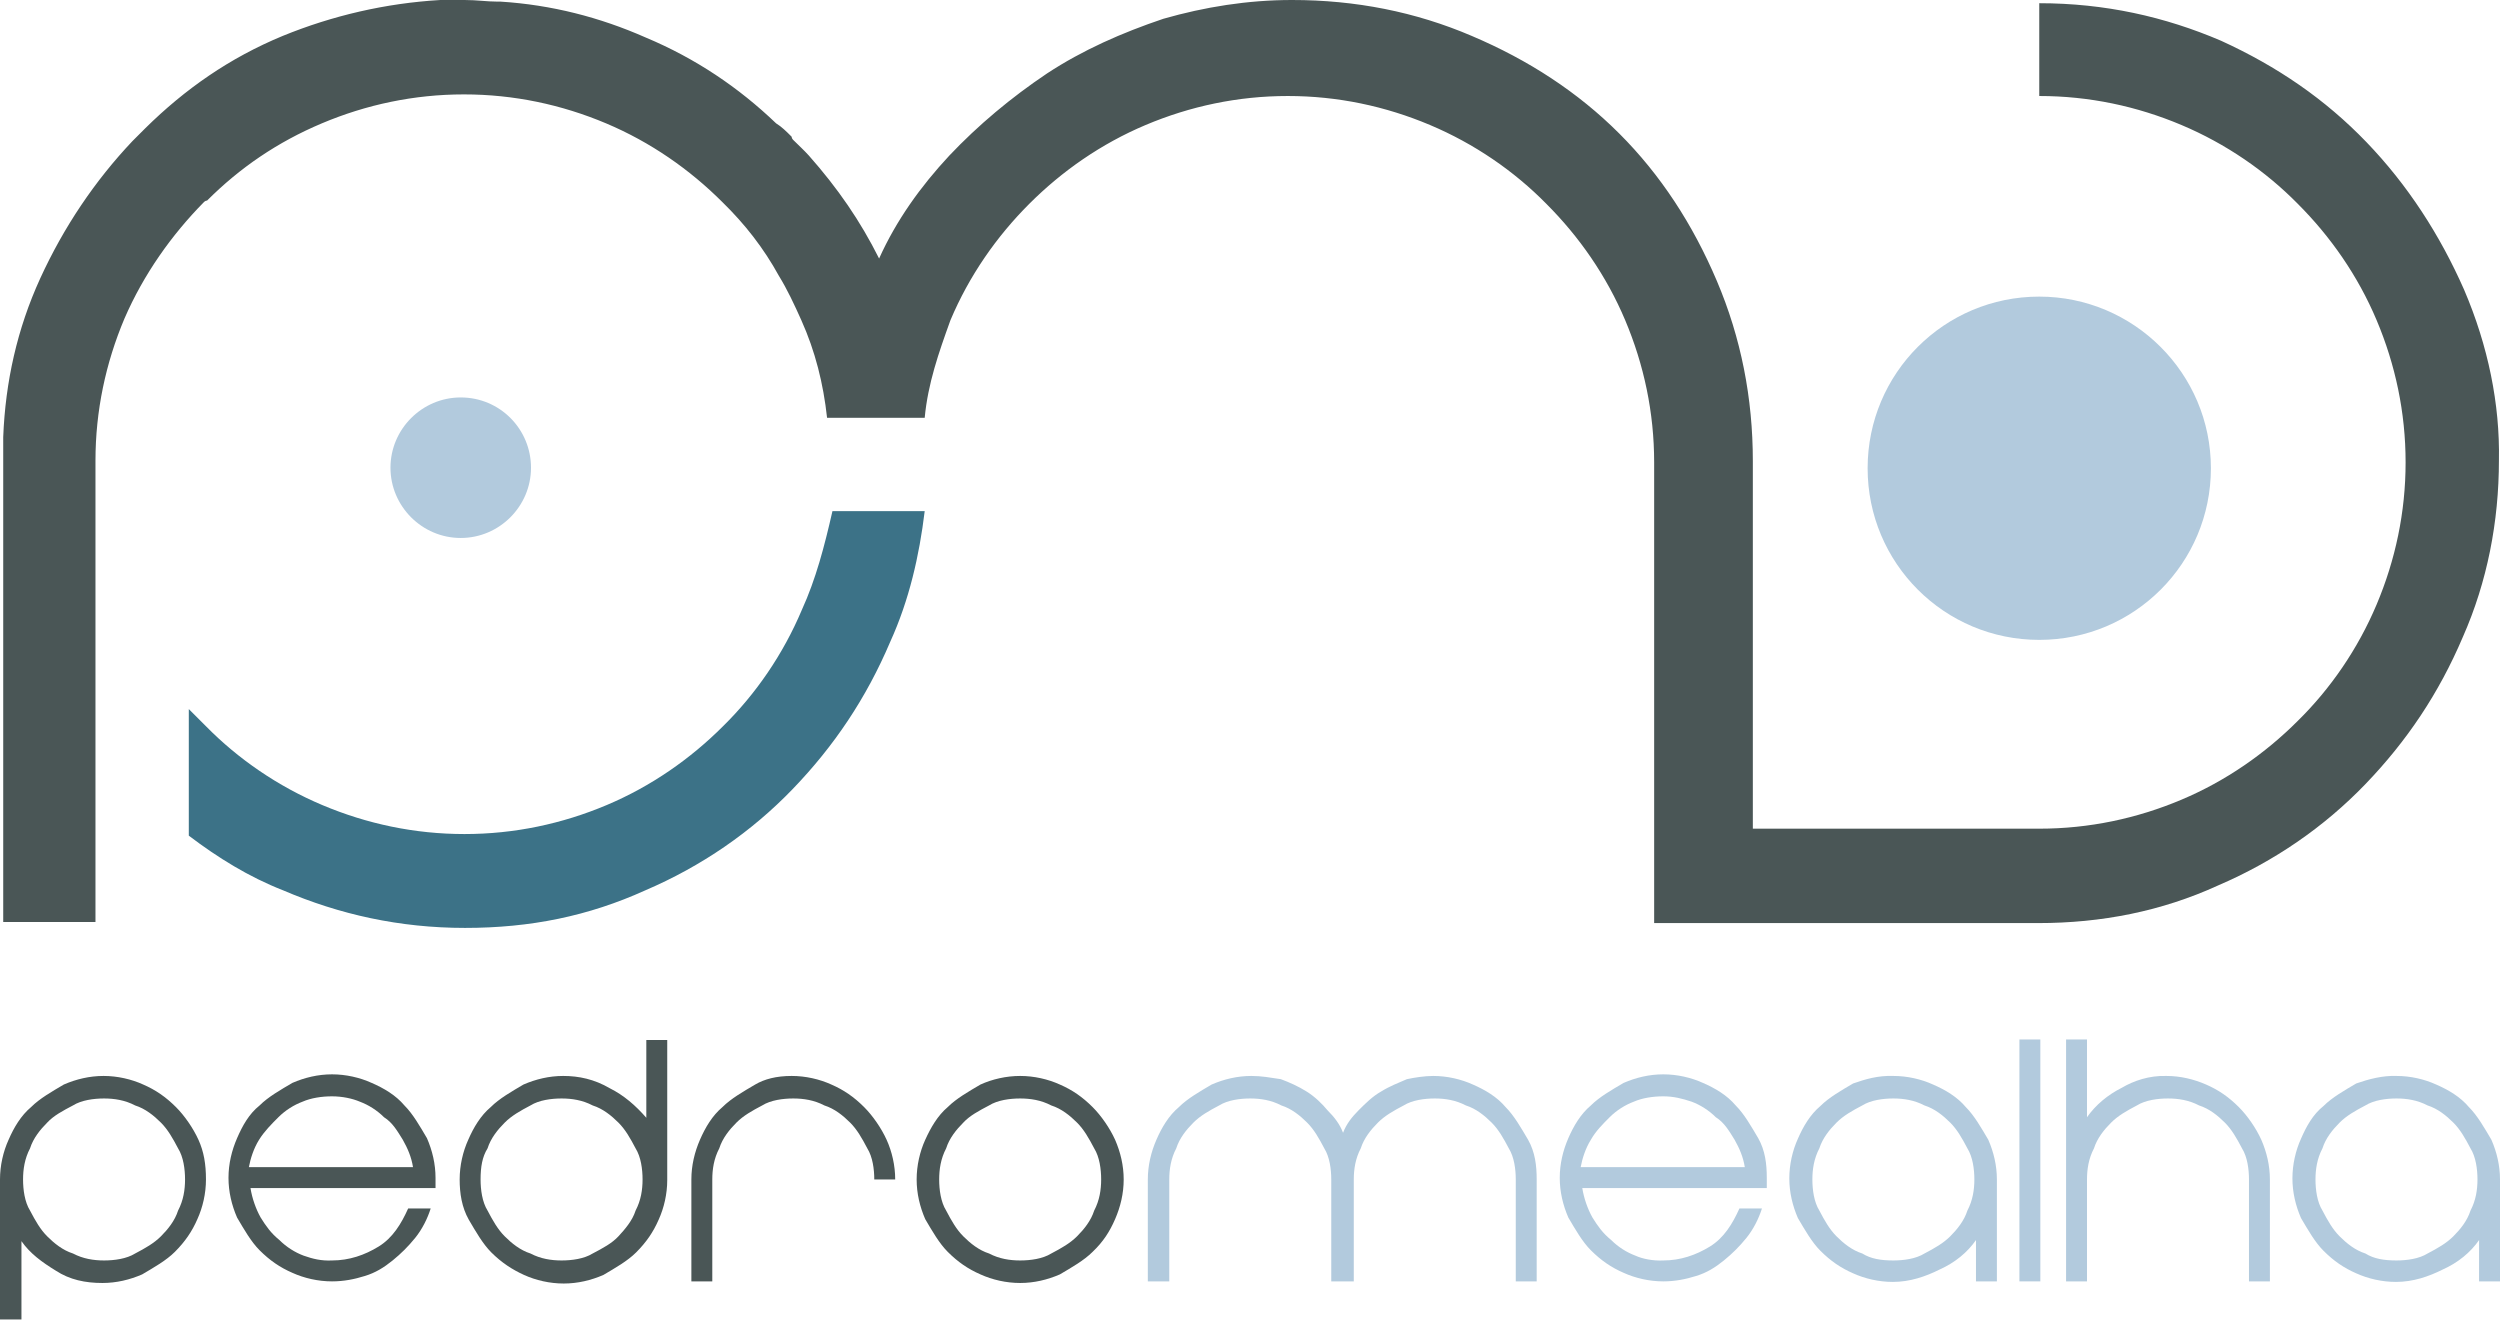
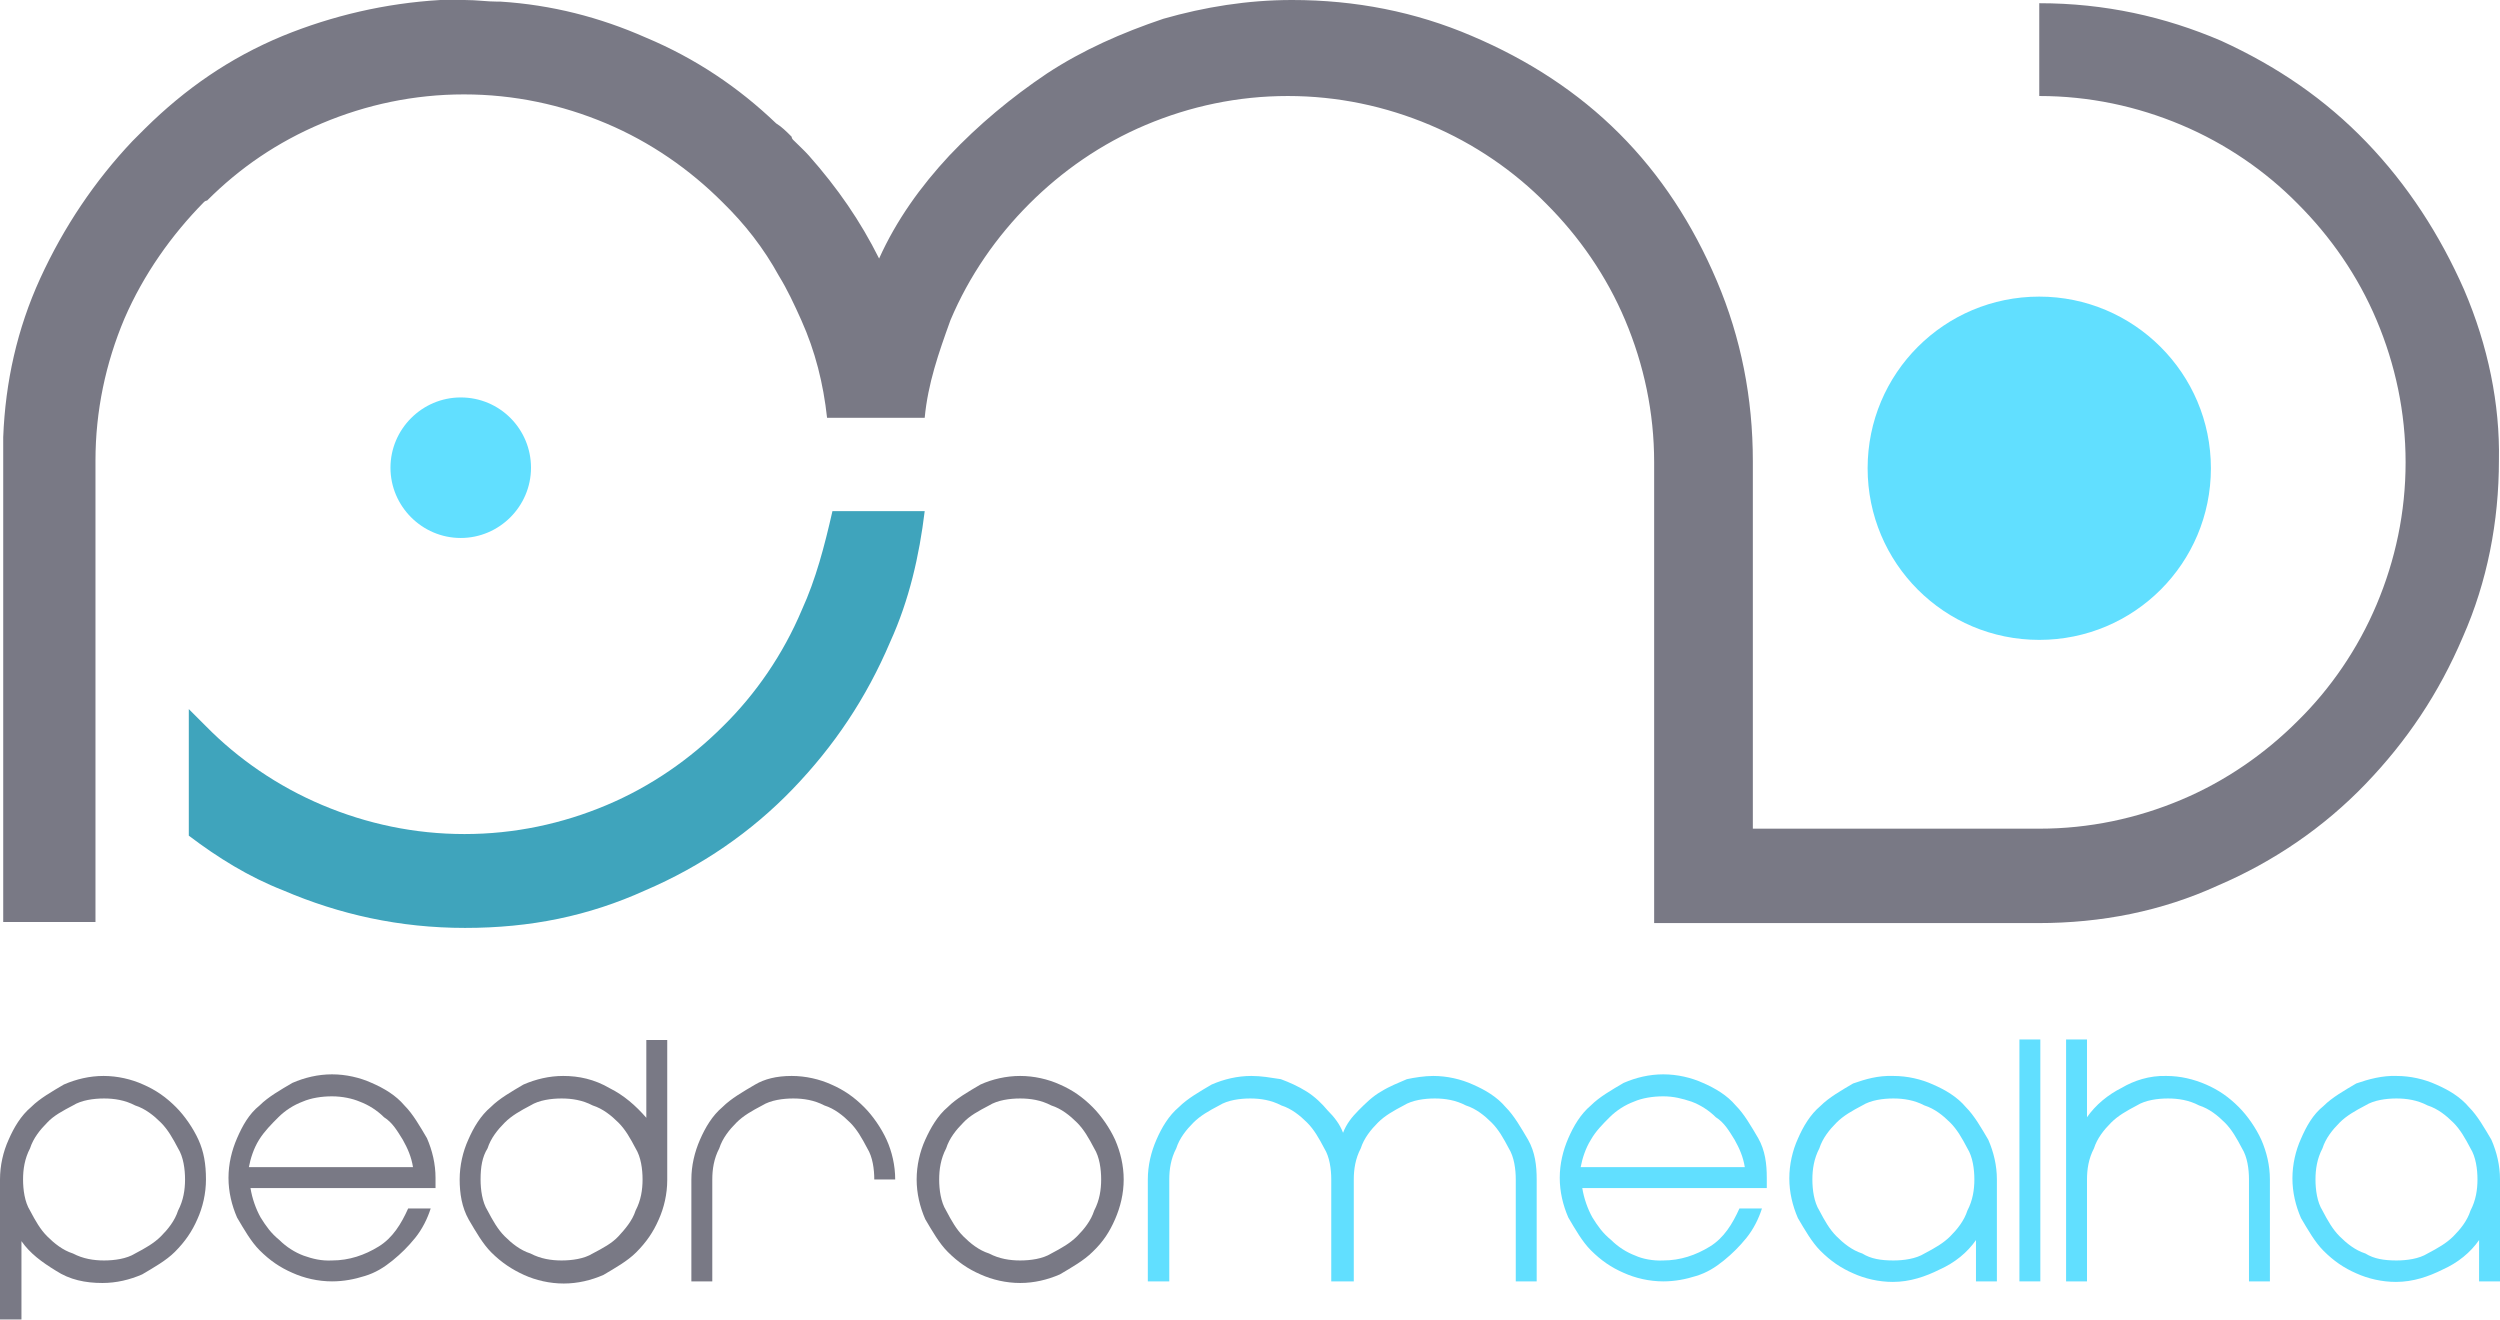
<svg xmlns="http://www.w3.org/2000/svg" version="1.1" id="a" x="0px" y="0px" viewBox="0 0 466.1 246" style="enable-background:new 0 0 466.1 246;" xml:space="preserve">
  <style type="text/css">
- 	.st0{fill:#4A5656;}
- 	.st1{fill:#B2CADD;}
- 	.st2{fill:#3C7287;}
+ 	.st0{fill:#797985;}
+ 	.st1{fill:#61DFFF;}
+ 	.st2{fill:#3FA4BC;}
</style>
  <path class="st0" d="M459.4,54c-4.5-10.2-10.5-19.5-18.2-27.5s-16.6-14.1-27.1-18.9c-10.5-4.5-21.7-7-33.9-7v17.3  c9.3,0,18.2,1.9,26.5,5.4s15.7,8.6,21.7,14.7c6.1,6.1,11.2,13.4,14.7,21.7s5.4,17.2,5.4,26.5s-1.9,18.2-5.4,26.5  s-8.6,15.7-14.7,21.7c-6.1,6.1-13.4,11.2-21.7,14.7c-8.3,3.5-17.2,5.4-26.5,5.4h-53.4V86c0-11.8-2.2-23-6.7-33.6  s-10.5-19.8-18.2-27.5S285,11.2,274.4,6.7C263.9,2.2,252.7,0,240.9,0c-8.3,0-16.3,1.3-24,3.5c-7.7,2.6-15,5.8-21.7,10.2  c-6.7,4.5-12.8,9.6-18.2,15.3c-5.4,5.8-9.9,12.1-13.1,19.2c-3.5-7-7.7-13.1-13.1-19.2c-0.9-1-1.9-1.9-2.9-2.9  c-0.2-0.2-0.3-0.4-0.3-0.6l-0.3-0.3c-0.6-0.6-1.6-1.6-2.6-2.2c-7-6.7-15-12.1-24.3-16c-8.6-3.8-17.6-6.1-27.1-6.7h-0.6  c-1.9,0-3.8-0.3-6.1-0.3h-4.5C71.9,0.6,62,2.9,52.7,6.7c-9.9,4.1-18.2,9.9-25.6,17.2l-0.9,0.9l-0.3,0.3l-0.3,0.3l-0.9,0.9  c-7,7.4-12.8,16-17.2,25.6C3.2,61.3,1,71.2,0.6,81.5v90.4h17.2v-86c0-9.3,1.9-18.2,5.4-26.5C26.8,51.1,32,43.8,38,37.7  c0.2-0.2,0.4-0.3,0.6-0.3C44.7,31.3,51.7,26.5,60,23s17.2-5.4,26.5-5.4s18.2,1.9,26.5,5.4s15.6,8.6,21.7,14.7  c4.2,4.1,7.7,8.6,10.5,13.7c1.6,2.6,2.9,5.4,4.2,8.3c2.6,5.8,4.1,11.8,4.8,18.2h18.2c0.6-6.4,2.6-12.1,4.8-18.2  c3.5-8.3,8.6-15.6,14.7-21.7c6.1-6.1,13.4-11.2,21.7-14.7s17.2-5.4,26.5-5.4s18.2,1.9,26.5,5.4s15.7,8.6,21.7,14.7  c6.1,6.1,11.2,13.4,14.7,21.7s5.4,17.2,5.4,26.5v85.9H380c11.8,0,23-2.2,33.5-7c10.5-4.5,19.8-10.9,27.5-18.9s13.7-16.9,18.2-27.5  c4.5-10.2,6.7-21.4,6.7-32.9C466.1,75.4,463.9,64.5,459.4,54" />
  <g>
    <path class="st0" d="M38.4,219.9c0,2.6-0.6,5.2-1.6,7.4c-1,2.3-2.3,4.2-4.2,6.1c-1.6,1.6-3.9,2.9-6.1,4.2c-2.3,1-4.8,1.6-7.4,1.6   c-3.2,0-6.1-0.6-8.7-2.3c-2.6-1.6-4.8-3.2-6.4-5.5V246H0v-26.1c0-2.6,0.6-5.2,1.6-7.4c1-2.3,2.3-4.5,4.2-6.1   c1.6-1.6,3.9-2.9,6.1-4.2c2.3-1,4.8-1.6,7.4-1.6s5.2,0.6,7.4,1.6c2.3,1,4.2,2.3,6.1,4.2c1.6,1.6,3.2,3.9,4.2,6.1   C38,214.7,38.4,217,38.4,219.9 M34.5,219.9c0-1.9-0.3-4.2-1.3-5.8c-1-1.9-1.9-3.5-3.2-4.8c-1.3-1.3-2.9-2.6-4.8-3.2   c-1.9-1-3.9-1.3-5.8-1.3s-4.2,0.3-5.8,1.3c-1.9,1-3.6,1.9-4.8,3.2c-1.3,1.3-2.6,2.9-3.2,4.8c-1,1.9-1.3,3.9-1.3,5.8   s0.3,4.2,1.3,5.8c1,1.9,1.9,3.5,3.2,4.8s2.9,2.6,4.8,3.2c1.9,1,3.9,1.3,5.8,1.3s4.2-0.3,5.8-1.3c1.9-1,3.5-1.9,4.8-3.2   s2.6-2.9,3.2-4.8C34.2,223.8,34.5,221.8,34.5,219.9" />
    <path class="st0" d="M61.9,235c3.2,0,6.1-1,8.7-2.6s4.2-4.2,5.5-7.1h4.2c-0.6,1.9-1.6,3.9-2.9,5.5s-2.6,2.9-4.2,4.2   s-3.2,2.3-5.2,2.9c-1.9,0.6-3.9,1-6.1,1c-2.6,0-5.2-0.6-7.4-1.6c-2.3-1-4.2-2.3-6.1-4.2c-1.6-1.6-2.9-3.9-4.2-6.1   c-1-2.3-1.6-4.8-1.6-7.4s0.6-5.1,1.6-7.4c1-2.3,2.2-4.5,4.2-6.1c1.6-1.6,3.9-2.9,6.1-4.2c2.3-1,4.8-1.6,7.4-1.6   c2.6,0,5.2,0.6,7.4,1.6c2.3,1,4.5,2.3,6.1,4.2c1.6,1.6,2.9,3.9,4.2,6.1c1,2.3,1.6,4.8,1.6,7.4v1.9H46.7c0.3,1.9,1,3.9,1.9,5.5   c1,1.6,1.9,2.9,3.5,4.2c1.3,1.3,2.9,2.3,4.5,2.9C58.3,234.7,59.9,235.1,61.9,235 M61.9,204.4c-1.9,0-3.9,0.3-5.5,1   c-1.6,0.6-3.2,1.6-4.5,2.9s-2.6,2.6-3.6,4.2c-1,1.6-1.6,3.5-1.9,5.1H77c-0.3-1.9-1-3.5-1.9-5.1c-1-1.6-1.9-3.2-3.5-4.2   c-1.3-1.3-2.9-2.3-4.5-2.9C65.7,204.8,63.8,204.4,61.9,204.4" />
    <path class="st0" d="M85.7,219.9c0-2.6,0.6-5.2,1.6-7.4c1-2.3,2.3-4.5,4.2-6.1c1.6-1.6,3.9-2.9,6.1-4.2c2.3-1,4.8-1.6,7.4-1.6   c2.9,0,5.8,0.6,8.7,2.3c2.6,1.3,4.8,3.2,6.8,5.5v-14.5h3.9V220c0,2.6-0.6,5.2-1.6,7.4c-1,2.3-2.3,4.2-4.2,6.1   c-1.6,1.6-3.9,2.9-6.1,4.2c-2.3,1-4.8,1.6-7.4,1.6s-5.2-0.6-7.4-1.6s-4.2-2.3-6.1-4.2c-1.6-1.6-2.9-3.9-4.2-6.1   C86.1,225.1,85.7,222.5,85.7,219.9 M89.6,219.9c0,1.9,0.3,4.2,1.3,5.8c1,1.9,1.9,3.5,3.2,4.8c1.3,1.3,2.9,2.6,4.8,3.2   c1.9,1,3.9,1.3,5.8,1.3s4.2-0.3,5.8-1.3c1.9-1,3.6-1.9,4.8-3.2s2.6-2.9,3.2-4.8c1-1.9,1.3-3.9,1.3-5.8s-0.3-4.2-1.3-5.8   c-1-1.9-1.9-3.5-3.2-4.8c-1.3-1.3-2.9-2.6-4.8-3.2c-1.9-1-3.9-1.3-5.8-1.3s-4.2,0.3-5.8,1.3c-1.9,1-3.5,1.9-4.8,3.2   s-2.6,2.9-3.2,4.8C89.9,215.7,89.6,217.6,89.6,219.9" />
    <path class="st0" d="M147.6,200.6c2.6,0,5.2,0.6,7.4,1.6c2.3,1,4.2,2.3,6.1,4.2c1.6,1.6,3.2,3.9,4.2,6.1s1.6,4.8,1.6,7.4H163   c0-1.9-0.3-4.2-1.3-5.8c-1-1.9-1.9-3.5-3.2-4.8s-2.9-2.6-4.8-3.2c-1.9-1-3.9-1.3-5.8-1.3s-4.2,0.3-5.8,1.3c-1.9,1-3.5,1.9-4.8,3.2   s-2.6,2.9-3.2,4.8c-1,1.9-1.3,3.9-1.3,5.8v19h-3.9v-19c0-2.6,0.6-5.1,1.6-7.4s2.3-4.5,4.2-6.1c1.6-1.6,3.9-2.9,6.1-4.2   C142.5,201.2,144.7,200.6,147.6,200.6" />
    <path class="st0" d="M190.2,200.6c2.6,0,5.2,0.6,7.4,1.6c2.3,1,4.2,2.3,6.1,4.2c1.6,1.6,3.2,3.9,4.2,6.1c1,2.3,1.6,4.8,1.6,7.4   s-0.6,5.1-1.6,7.4c-1,2.3-2.2,4.2-4.2,6.1c-1.6,1.6-3.9,2.9-6.1,4.2c-2.3,1-4.8,1.6-7.4,1.6s-5.2-0.6-7.4-1.6   c-2.3-1-4.2-2.3-6.1-4.2c-1.6-1.6-2.9-3.9-4.2-6.1c-1-2.3-1.6-4.8-1.6-7.4s0.6-5.2,1.6-7.4s2.3-4.5,4.2-6.1   c1.6-1.6,3.9-2.9,6.1-4.2C185,201.2,187.6,200.6,190.2,200.6 M190.2,235c1.9,0,4.2-0.3,5.8-1.3c1.9-1,3.5-1.9,4.8-3.2   s2.6-2.9,3.2-4.8c1-1.9,1.3-3.9,1.3-5.8s-0.3-4.2-1.3-5.8c-1-1.9-1.9-3.5-3.2-4.8s-2.9-2.6-4.8-3.2c-1.9-1-3.9-1.3-5.8-1.3   s-4.2,0.3-5.8,1.3c-1.9,1-3.6,1.9-4.8,3.2c-1.3,1.3-2.6,2.9-3.2,4.8c-1,1.9-1.3,3.9-1.3,5.8s0.3,4.2,1.3,5.8c1,1.9,1.9,3.5,3.2,4.8   s2.9,2.6,4.8,3.2C186.3,234.7,188.3,235,190.2,235" />
  </g>
  <g>
    <path class="st1" d="M267.2,200.6c2.6,0,5.2,0.6,7.4,1.6c2.3,1,4.5,2.3,6.1,4.2c1.6,1.6,2.9,3.9,4.2,6.1c1.3,2.3,1.6,4.8,1.6,7.4   v19h-3.9v-19c0-1.9-0.3-4.2-1.3-5.8c-1-1.9-1.9-3.5-3.2-4.8c-1.3-1.3-2.9-2.6-4.8-3.2c-1.9-1-3.9-1.3-5.8-1.3s-4.2,0.3-5.8,1.3   c-1.9,1-3.5,1.9-4.8,3.2c-1.3,1.3-2.6,2.9-3.2,4.8c-1,1.9-1.3,3.9-1.3,5.8v19h-4.2v-19c0-1.9-0.3-4.2-1.3-5.8   c-1-1.9-1.9-3.5-3.2-4.8s-2.9-2.6-4.8-3.2c-1.9-1-3.9-1.3-5.8-1.3s-4.2,0.3-5.8,1.3c-1.9,1-3.5,1.9-4.8,3.2s-2.6,2.9-3.2,4.8   c-1,1.9-1.3,3.9-1.3,5.8v19h-4v-19c0-2.6,0.6-5.1,1.6-7.4c1-2.3,2.3-4.5,4.2-6.1c1.6-1.6,3.9-2.9,6.1-4.2c2.3-1,4.8-1.6,7.4-1.6   c1.9,0,3.5,0.3,5.5,0.6c1.6,0.6,3.2,1.3,4.8,2.3s2.9,2.3,3.9,3.5c1.3,1.3,2.3,2.6,2.9,4.2c0.6-1.6,1.6-2.9,2.9-4.2s2.6-2.6,4.2-3.5   c1.6-1,3.2-1.6,4.8-2.3C263.7,200.9,265.6,200.6,267.2,200.6" />
    <path class="st1" d="M310.1,235c3.2,0,6.1-1,8.7-2.6s4.2-4.2,5.5-7.1h4.2c-0.6,1.9-1.6,3.9-2.9,5.5s-2.6,2.9-4.2,4.2   s-3.2,2.3-5.2,2.9c-1.9,0.6-3.9,1-6.1,1c-2.6,0-5.2-0.6-7.4-1.6c-2.3-1-4.2-2.3-6.1-4.2c-1.6-1.6-2.9-3.9-4.2-6.1   c-1-2.3-1.6-4.8-1.6-7.4s0.6-5.1,1.6-7.4s2.3-4.5,4.2-6.1c1.6-1.6,3.9-2.9,6.1-4.2c2.3-1,4.8-1.6,7.4-1.6s5.2,0.6,7.4,1.6   c2.3,1,4.5,2.3,6.1,4.2c1.6,1.6,2.9,3.9,4.2,6.1c1.3,2.3,1.6,4.8,1.6,7.4v1.9H295c0.3,1.9,1,3.9,1.9,5.5c1,1.6,1.9,2.9,3.5,4.2   c1.3,1.3,2.9,2.3,4.5,2.9C306.2,234.7,308.2,235.1,310.1,235 M310.1,204.4c-1.9,0-3.9,0.3-5.5,1c-1.6,0.6-3.2,1.6-4.5,2.9   c-1.3,1.3-2.6,2.6-3.5,4.2c-1,1.6-1.6,3.5-1.9,5.1h30.6c-0.3-1.9-1-3.5-1.9-5.1c-1-1.6-1.9-3.2-3.5-4.2c-1.3-1.3-2.9-2.3-4.5-2.9   C313.6,204.8,312,204.4,310.1,204.4" />
    <path class="st1" d="M353,200.6c2.6,0,5.2,0.6,7.4,1.6c2.3,1,4.5,2.3,6.1,4.2c1.6,1.6,2.9,3.9,4.2,6.1c1,2.3,1.6,4.8,1.6,7.4v19   h-3.9v-7.7c-1.6,2.3-3.9,4.2-6.8,5.5c-2.6,1.3-5.5,2.3-8.7,2.3c-2.6,0-5.2-0.6-7.4-1.6c-2.3-1-4.2-2.3-6.1-4.2   c-1.6-1.6-2.9-3.9-4.2-6.1c-1-2.3-1.6-4.8-1.6-7.4s0.6-5.2,1.6-7.4c1-2.3,2.3-4.5,4.2-6.1c1.6-1.6,3.9-2.9,6.1-4.2   C347.8,201.2,350.1,200.5,353,200.6 M353,235c1.9,0,4.2-0.3,5.8-1.3c1.9-1,3.5-1.9,4.8-3.2s2.6-2.9,3.2-4.8c1-1.9,1.3-3.9,1.3-5.8   s-0.3-4.2-1.3-5.8c-1-1.9-1.9-3.5-3.2-4.8c-1.3-1.3-2.9-2.6-4.8-3.2c-1.9-1-3.9-1.3-5.8-1.3s-4.2,0.3-5.8,1.3   c-1.9,1-3.5,1.9-4.8,3.2s-2.6,2.9-3.2,4.8c-1,1.9-1.3,3.9-1.3,5.8s0.3,4.2,1.3,5.8c1,1.9,1.9,3.5,3.2,4.8c1.3,1.3,2.9,2.6,4.8,3.2   C348.8,234.7,350.7,235,353,235" />
    <rect x="376.5" y="193.8" class="st1" width="3.9" height="45.1" />
    <path class="st1" d="M403.9,200.6c2.6,0,5.1,0.6,7.4,1.6s4.2,2.3,6.1,4.2c1.6,1.6,3.2,3.9,4.2,6.1c1,2.3,1.6,4.8,1.6,7.4v19h-3.9   v-19c0-1.9-0.3-4.2-1.3-5.8c-1-1.9-1.9-3.5-3.2-4.8c-1.3-1.3-2.9-2.6-4.8-3.2c-1.9-1-3.9-1.3-5.8-1.3s-4.2,0.3-5.8,1.3   c-1.9,1-3.5,1.9-4.8,3.2s-2.6,2.9-3.2,4.8c-1,1.9-1.3,3.9-1.3,5.8v19h-3.9v-45.1h3.9v14.5c1.6-2.3,3.9-4.2,6.5-5.5   C397.8,201.5,400.7,200.5,403.9,200.6" />
    <path class="st1" d="M446.8,200.6c2.6,0,5.2,0.6,7.4,1.6c2.3,1,4.5,2.3,6.1,4.2c1.6,1.6,2.9,3.9,4.2,6.1c1,2.3,1.6,4.8,1.6,7.4v19   h-3.9v-7.7c-1.6,2.3-3.9,4.2-6.8,5.5c-2.6,1.3-5.5,2.3-8.7,2.3c-2.6,0-5.2-0.6-7.4-1.6c-2.3-1-4.2-2.3-6.1-4.2   c-1.6-1.6-2.9-3.9-4.2-6.1c-1-2.3-1.6-4.8-1.6-7.4s0.6-5.2,1.6-7.4c1-2.3,2.2-4.5,4.2-6.1c1.6-1.6,3.9-2.9,6.1-4.2   C441.6,201.2,444.2,200.5,446.8,200.6 M446.8,235c1.9,0,4.2-0.3,5.8-1.3c1.9-1,3.5-1.9,4.8-3.2s2.6-2.9,3.2-4.8   c1-1.9,1.3-3.9,1.3-5.8s-0.3-4.2-1.3-5.8c-1-1.9-1.9-3.5-3.2-4.8c-1.3-1.3-2.9-2.6-4.8-3.2c-1.9-1-3.9-1.3-5.8-1.3   s-4.2,0.3-5.8,1.3c-1.9,1-3.5,1.9-4.8,3.2s-2.6,2.9-3.2,4.8c-1,1.9-1.3,3.9-1.3,5.8s0.3,4.2,1.3,5.8c1,1.9,1.9,3.5,3.2,4.8   c1.3,1.3,2.9,2.6,4.8,3.2C442.6,234.7,444.5,235,446.8,235" />
  </g>
  <path class="st1" d="M85.9,74.1C93.2,74.1,99,80,99,87.2s-5.9,13.1-13.1,13.1s-13.1-5.9-13.1-13.1S78.7,74.1,85.9,74.1" />
  <path class="st2" d="M149.5,113.7c-3.5,8.3-8.6,15.7-14.7,21.7c-6.1,6.1-13.4,11.2-21.7,14.7s-17.2,5.4-26.5,5.4s-18.2-1.9-26.5-5.4  s-15.7-8.6-21.7-14.7c-1-1-2.2-2.2-3.2-3.2v23.6c5.4,4.1,11.2,7.7,17.6,10.2c10.5,4.5,21.7,7,33.9,7s23-2.2,33.6-7  c10.5-4.5,19.8-10.9,27.5-18.9s13.7-16.9,18.2-27.5c3.5-7.7,5.4-16,6.4-24.3h-17.2C153.7,101.9,152.1,108,149.5,113.7" />
  <path class="st1" d="M380.2,55.3c17.6,0,32,14.3,32,32s-14.3,32-32,32s-32-14.3-32-32S362.5,55.3,380.2,55.3" />
</svg>
